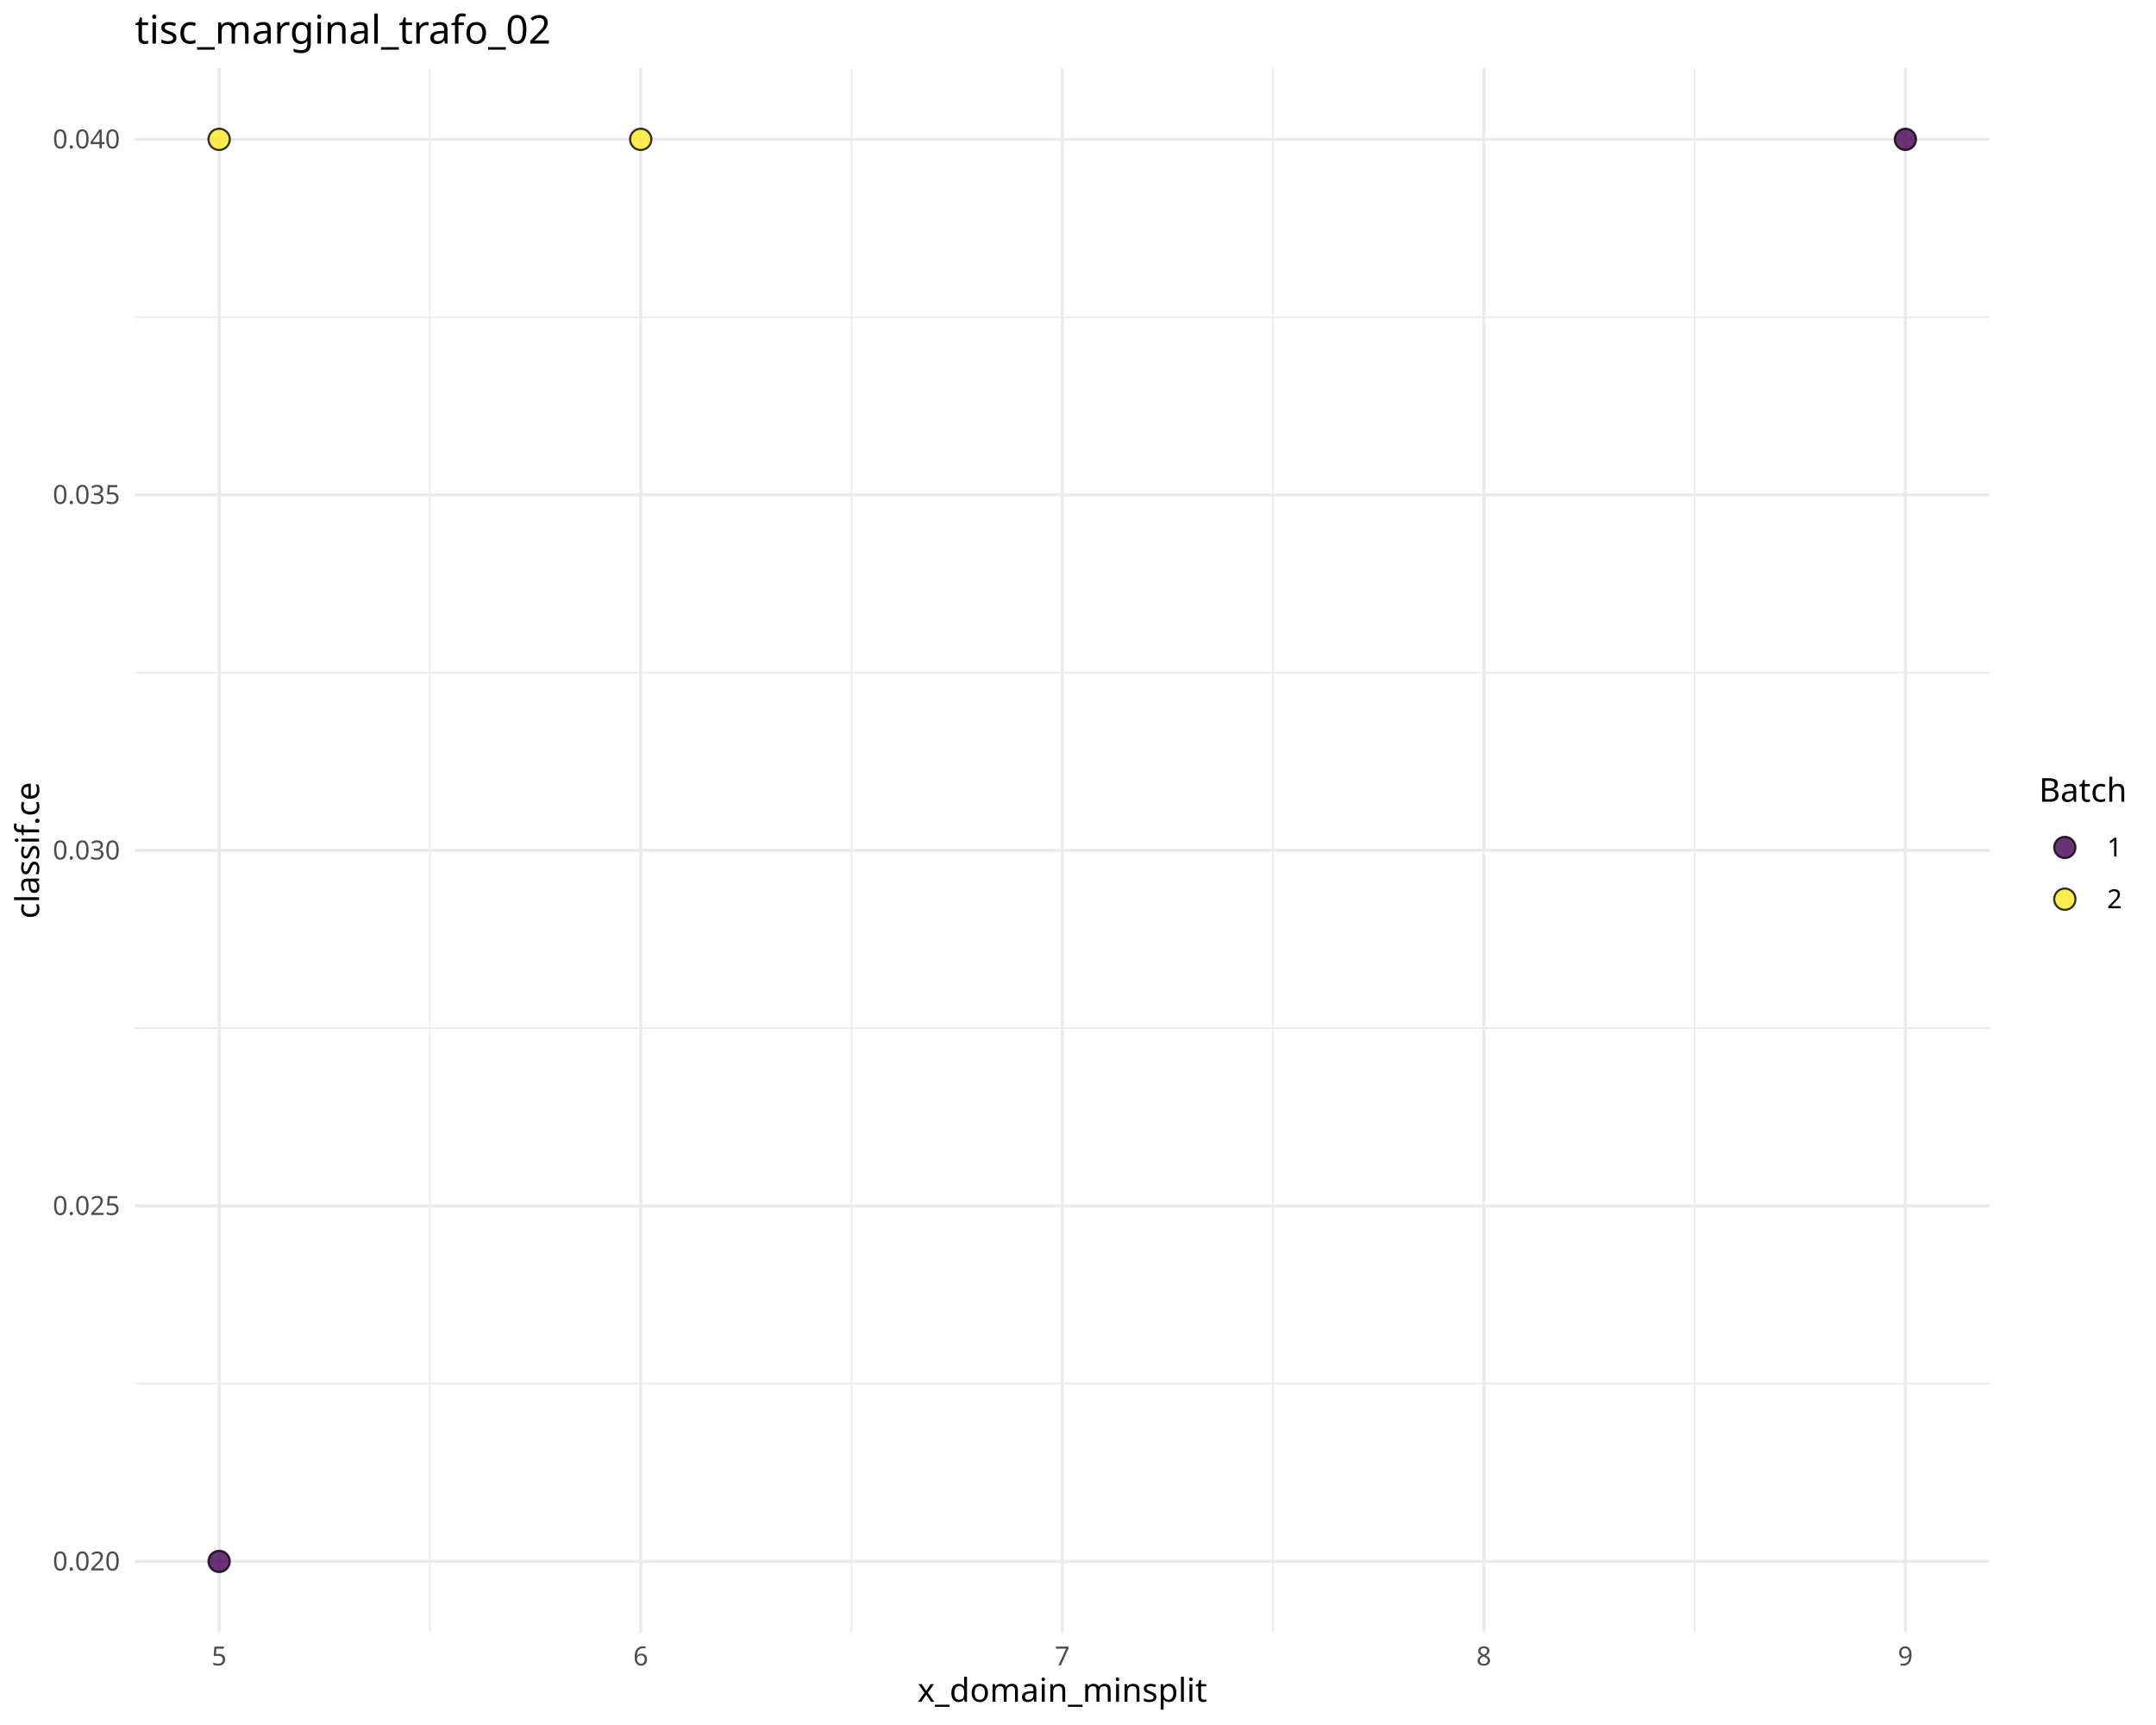
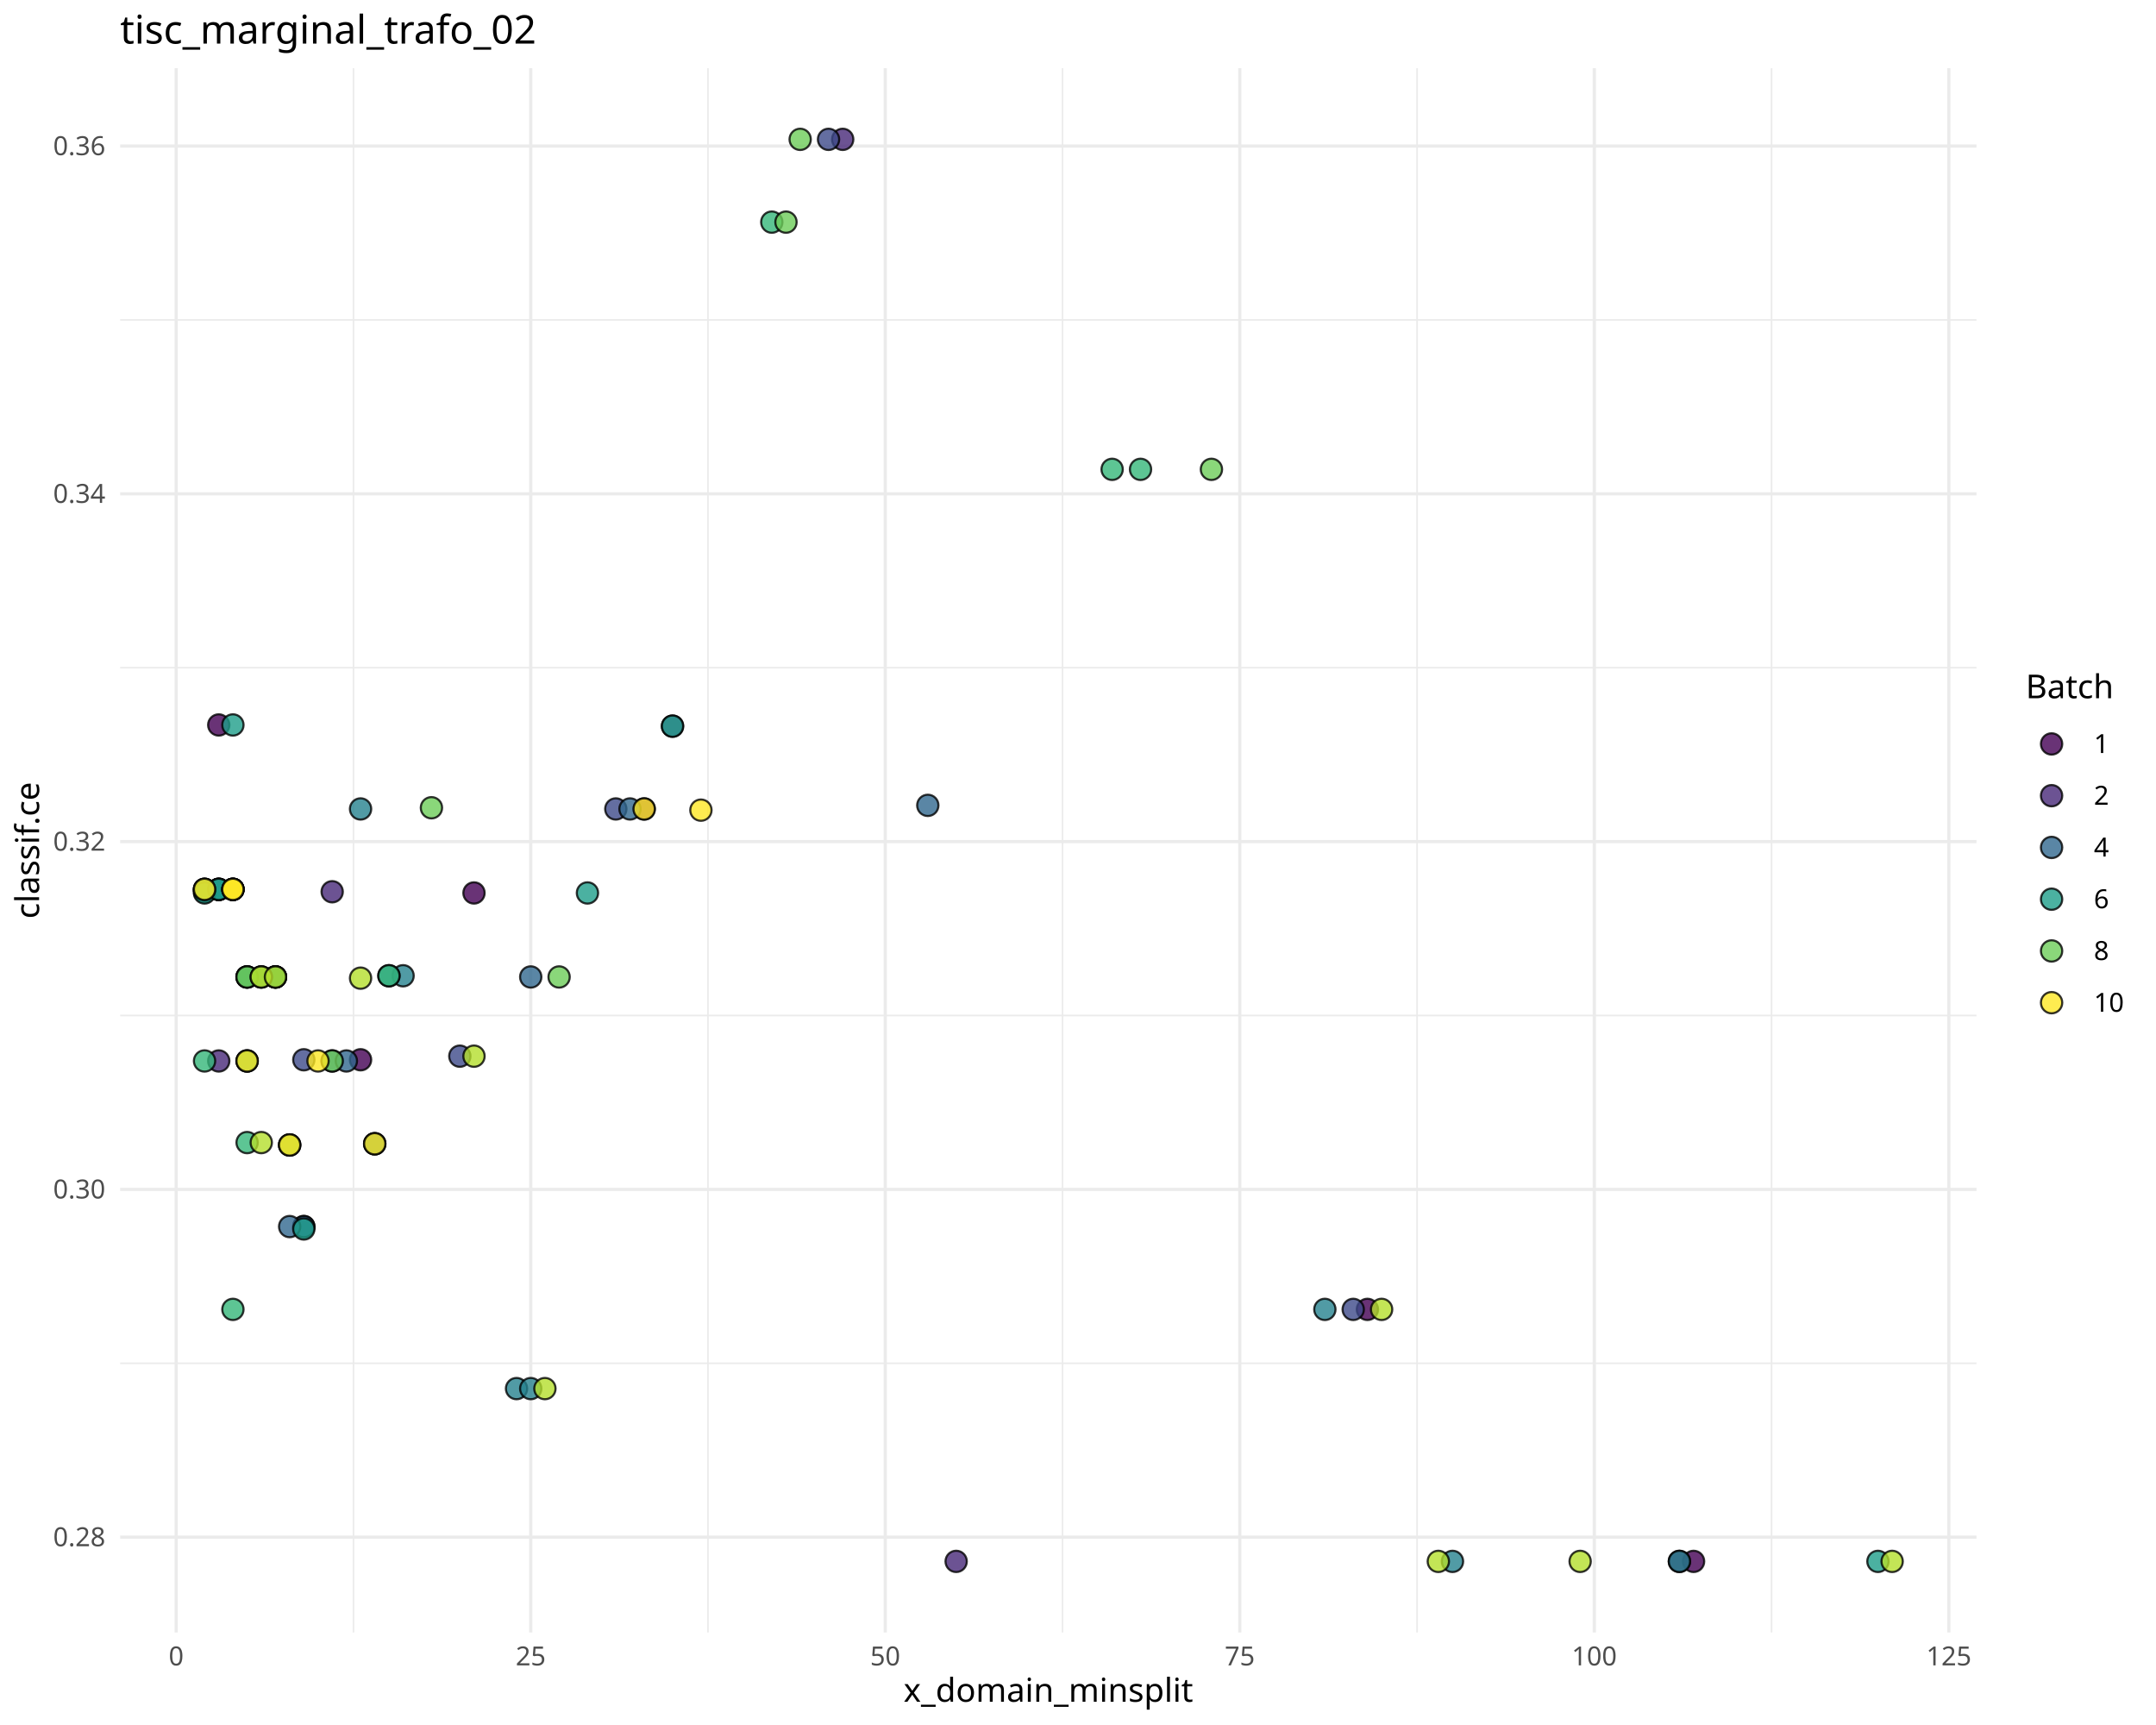
<svg xmlns="http://www.w3.org/2000/svg" class="svglite" data-engine-version="2.0" width="720.00pt" height="576.00pt" viewBox="0 0 720.00 576.00">
  <defs>
    <style type="text/css">
    .svglite line, .svglite polyline, .svglite polygon, .svglite path, .svglite rect, .svglite circle {
      fill: none;
      stroke: #000000;
      stroke-linecap: round;
      stroke-linejoin: round;
      stroke-miterlimit: 10.00;
    }
  </style>
  </defs>
  <rect width="100%" height="100%" style="stroke: none; fill: #FFFFFF;" />
  <defs>
    <clipPath id="cpMC4wMHw3MjAuMDB8MC4wMHw1NzYuMDA=">
      <rect x="0.00" y="0.00" width="720.00" height="576.00" />
    </clipPath>
  </defs>
  <g clip-path="url(#cpMC4wMHw3MjAuMDB8MC4wMHw1NzYuMDA=)">
</g>
  <defs>
-     <clipPath id="cpNDUuMDN8NjY0LjQ3fDIyLjc4fDU0NS4xMQ==">
-       <rect x="45.03" y="22.78" width="619.44" height="522.33" />
+     <clipPath id="cpNDAuMTN8NjYwLjA1fDIyLjc4fDU0NS4xMQ==">
+       <rect x="40.13" y="22.78" width="619.92" height="522.33" />
    </clipPath>
  </defs>
-   <g clip-path="url(#cpNDUuMDN8NjY0LjQ3fDIyLjc4fDU0NS4xMQ==)">
-     <polyline points="45.03,462.01 664.47,462.01 " style="stroke-width: 0.53; stroke: #EBEBEB; stroke-linecap: butt;" />
-     <polyline points="45.03,343.30 664.47,343.30 " style="stroke-width: 0.53; stroke: #EBEBEB; stroke-linecap: butt;" />
-     <polyline points="45.03,224.59 664.47,224.59 " style="stroke-width: 0.53; stroke: #EBEBEB; stroke-linecap: butt;" />
-     <polyline points="45.03,105.88 664.47,105.88 " style="stroke-width: 0.53; stroke: #EBEBEB; stroke-linecap: butt;" />
-     <polyline points="143.57,545.11 143.57,22.78 " style="stroke-width: 0.53; stroke: #EBEBEB; stroke-linecap: butt;" />
-     <polyline points="284.36,545.11 284.36,22.78 " style="stroke-width: 0.53; stroke: #EBEBEB; stroke-linecap: butt;" />
-     <polyline points="425.14,545.11 425.14,22.78 " style="stroke-width: 0.53; stroke: #EBEBEB; stroke-linecap: butt;" />
-     <polyline points="565.92,545.11 565.92,22.78 " style="stroke-width: 0.53; stroke: #EBEBEB; stroke-linecap: butt;" />
-     <polyline points="45.03,521.37 664.47,521.37 " style="stroke-width: 1.07; stroke: #EBEBEB; stroke-linecap: butt;" />
-     <polyline points="45.03,402.66 664.47,402.66 " style="stroke-width: 1.07; stroke: #EBEBEB; stroke-linecap: butt;" />
-     <polyline points="45.03,283.95 664.47,283.95 " style="stroke-width: 1.07; stroke: #EBEBEB; stroke-linecap: butt;" />
-     <polyline points="45.03,165.24 664.47,165.24 " style="stroke-width: 1.07; stroke: #EBEBEB; stroke-linecap: butt;" />
-     <polyline points="45.03,46.53 664.47,46.53 " style="stroke-width: 1.07; stroke: #EBEBEB; stroke-linecap: butt;" />
-     <polyline points="73.18,545.11 73.18,22.78 " style="stroke-width: 1.07; stroke: #EBEBEB; stroke-linecap: butt;" />
-     <polyline points="213.97,545.11 213.97,22.78 " style="stroke-width: 1.07; stroke: #EBEBEB; stroke-linecap: butt;" />
-     <polyline points="354.75,545.11 354.75,22.78 " style="stroke-width: 1.07; stroke: #EBEBEB; stroke-linecap: butt;" />
-     <polyline points="495.53,545.11 495.53,22.78 " style="stroke-width: 1.07; stroke: #EBEBEB; stroke-linecap: butt;" />
-     <polyline points="636.31,545.11 636.31,22.78 " style="stroke-width: 1.07; stroke: #EBEBEB; stroke-linecap: butt;" />
-     <circle cx="73.18" cy="521.37" r="3.56" style="stroke-width: 0.71; stroke: #000000; stroke-opacity: 0.80; fill: #440154; fill-opacity: 0.80;" />
-     <circle cx="636.31" cy="46.53" r="3.56" style="stroke-width: 0.71; stroke: #000000; stroke-opacity: 0.80; fill: #440154; fill-opacity: 0.80;" />
-     <circle cx="213.97" cy="46.53" r="3.56" style="stroke-width: 0.71; stroke: #000000; stroke-opacity: 0.80; fill: #FDE725; fill-opacity: 0.80;" />
-     <circle cx="73.18" cy="46.53" r="3.56" style="stroke-width: 0.71; stroke: #000000; stroke-opacity: 0.80; fill: #FDE725; fill-opacity: 0.80;" />
+   <g clip-path="url(#cpNDAuMTN8NjYwLjA1fDIyLjc4fDU0NS4xMQ==)">
+     <polyline points="40.13,455.21 660.05,455.21 " style="stroke-width: 0.53; stroke: #EBEBEB; stroke-linecap: butt;" />
+     <polyline points="40.13,339.09 660.05,339.09 " style="stroke-width: 0.53; stroke: #EBEBEB; stroke-linecap: butt;" />
+     <polyline points="40.13,222.96 660.05,222.96 " style="stroke-width: 0.53; stroke: #EBEBEB; stroke-linecap: butt;" />
+     <polyline points="40.13,106.83 660.05,106.83 " style="stroke-width: 0.53; stroke: #EBEBEB; stroke-linecap: butt;" />
+     <polyline points="118.04,545.11 118.04,22.78 " style="stroke-width: 0.53; stroke: #EBEBEB; stroke-linecap: butt;" />
+     <polyline points="236.43,545.11 236.43,22.78 " style="stroke-width: 0.53; stroke: #EBEBEB; stroke-linecap: butt;" />
+     <polyline points="354.83,545.11 354.83,22.78 " style="stroke-width: 0.53; stroke: #EBEBEB; stroke-linecap: butt;" />
+     <polyline points="473.23,545.11 473.23,22.78 " style="stroke-width: 0.53; stroke: #EBEBEB; stroke-linecap: butt;" />
+     <polyline points="591.62,545.11 591.62,22.78 " style="stroke-width: 0.53; stroke: #EBEBEB; stroke-linecap: butt;" />
+     <polyline points="40.13,513.28 660.05,513.28 " style="stroke-width: 1.07; stroke: #EBEBEB; stroke-linecap: butt;" />
+     <polyline points="40.13,397.15 660.05,397.15 " style="stroke-width: 1.07; stroke: #EBEBEB; stroke-linecap: butt;" />
+     <polyline points="40.13,281.02 660.05,281.02 " style="stroke-width: 1.07; stroke: #EBEBEB; stroke-linecap: butt;" />
+     <polyline points="40.13,164.90 660.05,164.90 " style="stroke-width: 1.07; stroke: #EBEBEB; stroke-linecap: butt;" />
+     <polyline points="40.13,48.77 660.05,48.77 " style="stroke-width: 1.07; stroke: #EBEBEB; stroke-linecap: butt;" />
+     <polyline points="58.84,545.11 58.84,22.78 " style="stroke-width: 1.07; stroke: #EBEBEB; stroke-linecap: butt;" />
+     <polyline points="177.24,545.11 177.24,22.78 " style="stroke-width: 1.07; stroke: #EBEBEB; stroke-linecap: butt;" />
+     <polyline points="295.63,545.11 295.63,22.78 " style="stroke-width: 1.07; stroke: #EBEBEB; stroke-linecap: butt;" />
+     <polyline points="414.03,545.11 414.03,22.78 " style="stroke-width: 1.07; stroke: #EBEBEB; stroke-linecap: butt;" />
+     <polyline points="532.42,545.11 532.42,22.78 " style="stroke-width: 1.07; stroke: #EBEBEB; stroke-linecap: butt;" />
+     <polyline points="650.82,545.11 650.82,22.78 " style="stroke-width: 1.07; stroke: #EBEBEB; stroke-linecap: butt;" />
+     <circle cx="565.57" cy="521.37" r="3.56" style="stroke-width: 0.71; stroke: #000000; stroke-opacity: 0.80; fill: #440154; fill-opacity: 0.80;" />
+     <circle cx="120.41" cy="353.87" r="3.56" style="stroke-width: 0.71; stroke: #000000; stroke-opacity: 0.80; fill: #440154; fill-opacity: 0.80;" />
+     <circle cx="215.12" cy="270.12" r="3.56" style="stroke-width: 0.71; stroke: #000000; stroke-opacity: 0.80; fill: #440154; fill-opacity: 0.80;" />
+     <circle cx="158.29" cy="298.17" r="3.56" style="stroke-width: 0.71; stroke: #000000; stroke-opacity: 0.80; fill: #440154; fill-opacity: 0.80;" />
+     <circle cx="73.05" cy="242.07" r="3.56" style="stroke-width: 0.71; stroke: #000000; stroke-opacity: 0.80; fill: #440154; fill-opacity: 0.80;" />
+     <circle cx="456.65" cy="437.22" r="3.56" style="stroke-width: 0.71; stroke: #000000; stroke-opacity: 0.80; fill: #440154; fill-opacity: 0.80;" />
+     <circle cx="82.52" cy="326.22" r="3.56" style="stroke-width: 0.71; stroke: #000000; stroke-opacity: 0.80; fill: #440154; fill-opacity: 0.80;" />
+     <circle cx="68.31" cy="297.77" r="3.56" style="stroke-width: 0.71; stroke: #000000; stroke-opacity: 0.80; fill: #440154; fill-opacity: 0.80;" />
+     <circle cx="91.99" cy="326.22" r="3.56" style="stroke-width: 0.71; stroke: #000000; stroke-opacity: 0.80; fill: #440154; fill-opacity: 0.80;" />
+     <circle cx="560.84" cy="521.37" r="3.56" style="stroke-width: 0.71; stroke: #000000; stroke-opacity: 0.80; fill: #440154; fill-opacity: 0.80;" />
+     <circle cx="224.59" cy="242.47" r="3.56" style="stroke-width: 0.71; stroke: #000000; stroke-opacity: 0.80; fill: #482878; fill-opacity: 0.80;" />
+     <circle cx="319.31" cy="521.37" r="3.56" style="stroke-width: 0.71; stroke: #000000; stroke-opacity: 0.80; fill: #482878; fill-opacity: 0.80;" />
+     <circle cx="68.31" cy="296.97" r="3.56" style="stroke-width: 0.71; stroke: #000000; stroke-opacity: 0.80; fill: #482878; fill-opacity: 0.80;" />
+     <circle cx="125.14" cy="381.92" r="3.56" style="stroke-width: 0.71; stroke: #000000; stroke-opacity: 0.80; fill: #482878; fill-opacity: 0.80;" />
+     <circle cx="281.42" cy="46.53" r="3.56" style="stroke-width: 0.71; stroke: #000000; stroke-opacity: 0.80; fill: #482878; fill-opacity: 0.80;" />
+     <circle cx="77.78" cy="296.97" r="3.56" style="stroke-width: 0.71; stroke: #000000; stroke-opacity: 0.80; fill: #482878; fill-opacity: 0.80;" />
+     <circle cx="91.99" cy="326.22" r="3.56" style="stroke-width: 0.71; stroke: #000000; stroke-opacity: 0.80; fill: #482878; fill-opacity: 0.80;" />
+     <circle cx="82.52" cy="326.22" r="3.56" style="stroke-width: 0.71; stroke: #000000; stroke-opacity: 0.80; fill: #482878; fill-opacity: 0.80;" />
+     <circle cx="73.05" cy="354.27" r="3.56" style="stroke-width: 0.71; stroke: #000000; stroke-opacity: 0.80; fill: #482878; fill-opacity: 0.80;" />
+     <circle cx="110.93" cy="297.77" r="3.56" style="stroke-width: 0.71; stroke: #000000; stroke-opacity: 0.80; fill: #482878; fill-opacity: 0.80;" />
+     <circle cx="153.56" cy="352.67" r="3.56" style="stroke-width: 0.71; stroke: #000000; stroke-opacity: 0.80; fill: #3E4A89; fill-opacity: 0.80;" />
+     <circle cx="77.78" cy="296.97" r="3.56" style="stroke-width: 0.71; stroke: #000000; stroke-opacity: 0.80; fill: #3E4A89; fill-opacity: 0.80;" />
+     <circle cx="73.05" cy="296.97" r="3.56" style="stroke-width: 0.71; stroke: #000000; stroke-opacity: 0.80; fill: #3E4A89; fill-opacity: 0.80;" />
+     <circle cx="276.69" cy="46.53" r="3.56" style="stroke-width: 0.71; stroke: #000000; stroke-opacity: 0.80; fill: #3E4A89; fill-opacity: 0.80;" />
+     <circle cx="451.91" cy="437.22" r="3.56" style="stroke-width: 0.71; stroke: #000000; stroke-opacity: 0.80; fill: #3E4A89; fill-opacity: 0.80;" />
+     <circle cx="101.46" cy="353.87" r="3.56" style="stroke-width: 0.71; stroke: #000000; stroke-opacity: 0.80; fill: #3E4A89; fill-opacity: 0.80;" />
+     <circle cx="205.65" cy="270.12" r="3.56" style="stroke-width: 0.71; stroke: #000000; stroke-opacity: 0.80; fill: #3E4A89; fill-opacity: 0.80;" />
+     <circle cx="68.31" cy="296.97" r="3.56" style="stroke-width: 0.71; stroke: #000000; stroke-opacity: 0.80; fill: #3E4A89; fill-opacity: 0.80;" />
+     <circle cx="101.46" cy="409.57" r="3.56" style="stroke-width: 0.71; stroke: #000000; stroke-opacity: 0.80; fill: #3E4A89; fill-opacity: 0.80;" />
+     <circle cx="87.25" cy="326.22" r="3.56" style="stroke-width: 0.71; stroke: #000000; stroke-opacity: 0.80; fill: #3E4A89; fill-opacity: 0.80;" />
+     <circle cx="101.46" cy="409.57" r="3.56" style="stroke-width: 0.71; stroke: #000000; stroke-opacity: 0.80; fill: #31688E; fill-opacity: 0.80;" />
+     <circle cx="177.24" cy="326.22" r="3.56" style="stroke-width: 0.71; stroke: #000000; stroke-opacity: 0.80; fill: #31688E; fill-opacity: 0.80;" />
+     <circle cx="96.73" cy="409.57" r="3.56" style="stroke-width: 0.71; stroke: #000000; stroke-opacity: 0.80; fill: #31688E; fill-opacity: 0.80;" />
+     <circle cx="73.05" cy="296.97" r="3.56" style="stroke-width: 0.71; stroke: #000000; stroke-opacity: 0.80; fill: #31688E; fill-opacity: 0.80;" />
+     <circle cx="82.52" cy="354.27" r="3.56" style="stroke-width: 0.71; stroke: #000000; stroke-opacity: 0.80; fill: #31688E; fill-opacity: 0.80;" />
+     <circle cx="210.39" cy="270.12" r="3.56" style="stroke-width: 0.71; stroke: #000000; stroke-opacity: 0.80; fill: #31688E; fill-opacity: 0.80;" />
+     <circle cx="110.93" cy="354.27" r="3.56" style="stroke-width: 0.71; stroke: #000000; stroke-opacity: 0.80; fill: #31688E; fill-opacity: 0.80;" />
+     <circle cx="309.84" cy="268.92" r="3.56" style="stroke-width: 0.71; stroke: #000000; stroke-opacity: 0.80; fill: #31688E; fill-opacity: 0.80;" />
+     <circle cx="73.05" cy="296.97" r="3.56" style="stroke-width: 0.71; stroke: #000000; stroke-opacity: 0.80; fill: #31688E; fill-opacity: 0.80;" />
+     <circle cx="115.67" cy="354.27" r="3.56" style="stroke-width: 0.71; stroke: #000000; stroke-opacity: 0.80; fill: #31688E; fill-opacity: 0.80;" />
+     <circle cx="120.41" cy="270.12" r="3.56" style="stroke-width: 0.71; stroke: #000000; stroke-opacity: 0.80; fill: #26828E; fill-opacity: 0.80;" />
+     <circle cx="134.61" cy="325.82" r="3.56" style="stroke-width: 0.71; stroke: #000000; stroke-opacity: 0.80; fill: #26828E; fill-opacity: 0.80;" />
+     <circle cx="172.50" cy="463.67" r="3.56" style="stroke-width: 0.71; stroke: #000000; stroke-opacity: 0.80; fill: #26828E; fill-opacity: 0.80;" />
+     <circle cx="96.73" cy="382.32" r="3.56" style="stroke-width: 0.71; stroke: #000000; stroke-opacity: 0.80; fill: #26828E; fill-opacity: 0.80;" />
+     <circle cx="129.88" cy="325.82" r="3.56" style="stroke-width: 0.71; stroke: #000000; stroke-opacity: 0.80; fill: #26828E; fill-opacity: 0.80;" />
+     <circle cx="560.84" cy="521.37" r="3.56" style="stroke-width: 0.71; stroke: #000000; stroke-opacity: 0.80; fill: #26828E; fill-opacity: 0.80;" />
+     <circle cx="125.14" cy="381.92" r="3.56" style="stroke-width: 0.71; stroke: #000000; stroke-opacity: 0.80; fill: #26828E; fill-opacity: 0.80;" />
+     <circle cx="442.44" cy="437.22" r="3.56" style="stroke-width: 0.71; stroke: #000000; stroke-opacity: 0.80; fill: #26828E; fill-opacity: 0.80;" />
+     <circle cx="485.06" cy="521.37" r="3.56" style="stroke-width: 0.71; stroke: #000000; stroke-opacity: 0.80; fill: #26828E; fill-opacity: 0.80;" />
+     <circle cx="177.24" cy="463.67" r="3.56" style="stroke-width: 0.71; stroke: #000000; stroke-opacity: 0.80; fill: #26828E; fill-opacity: 0.80;" />
+     <circle cx="196.18" cy="298.17" r="3.56" style="stroke-width: 0.71; stroke: #000000; stroke-opacity: 0.80; fill: #1F9E89; fill-opacity: 0.80;" />
+     <circle cx="91.99" cy="326.22" r="3.56" style="stroke-width: 0.71; stroke: #000000; stroke-opacity: 0.80; fill: #1F9E89; fill-opacity: 0.80;" />
+     <circle cx="91.99" cy="326.22" r="3.56" style="stroke-width: 0.71; stroke: #000000; stroke-opacity: 0.80; fill: #1F9E89; fill-opacity: 0.80;" />
+     <circle cx="77.78" cy="242.07" r="3.56" style="stroke-width: 0.71; stroke: #000000; stroke-opacity: 0.80; fill: #1F9E89; fill-opacity: 0.80;" />
+     <circle cx="101.46" cy="410.37" r="3.56" style="stroke-width: 0.71; stroke: #000000; stroke-opacity: 0.80; fill: #1F9E89; fill-opacity: 0.80;" />
+     <circle cx="627.14" cy="521.37" r="3.56" style="stroke-width: 0.71; stroke: #000000; stroke-opacity: 0.80; fill: #1F9E89; fill-opacity: 0.80;" />
+     <circle cx="73.05" cy="296.97" r="3.56" style="stroke-width: 0.71; stroke: #000000; stroke-opacity: 0.80; fill: #1F9E89; fill-opacity: 0.80;" />
+     <circle cx="68.31" cy="298.17" r="3.56" style="stroke-width: 0.71; stroke: #000000; stroke-opacity: 0.80; fill: #1F9E89; fill-opacity: 0.80;" />
+     <circle cx="73.05" cy="296.97" r="3.56" style="stroke-width: 0.71; stroke: #000000; stroke-opacity: 0.80; fill: #1F9E89; fill-opacity: 0.80;" />
+     <circle cx="224.59" cy="242.47" r="3.56" style="stroke-width: 0.71; stroke: #000000; stroke-opacity: 0.80; fill: #1F9E89; fill-opacity: 0.80;" />
+     <circle cx="68.31" cy="296.97" r="3.56" style="stroke-width: 0.71; stroke: #000000; stroke-opacity: 0.80; fill: #35B779; fill-opacity: 0.80;" />
+     <circle cx="77.78" cy="437.22" r="3.56" style="stroke-width: 0.71; stroke: #000000; stroke-opacity: 0.80; fill: #35B779; fill-opacity: 0.80;" />
+     <circle cx="371.40" cy="156.72" r="3.56" style="stroke-width: 0.71; stroke: #000000; stroke-opacity: 0.80; fill: #35B779; fill-opacity: 0.80;" />
+     <circle cx="82.52" cy="326.22" r="3.56" style="stroke-width: 0.71; stroke: #000000; stroke-opacity: 0.80; fill: #35B779; fill-opacity: 0.80;" />
+     <circle cx="82.52" cy="381.52" r="3.56" style="stroke-width: 0.71; stroke: #000000; stroke-opacity: 0.80; fill: #35B779; fill-opacity: 0.80;" />
+     <circle cx="68.31" cy="354.27" r="3.56" style="stroke-width: 0.71; stroke: #000000; stroke-opacity: 0.80; fill: #35B779; fill-opacity: 0.80;" />
+     <circle cx="82.52" cy="354.27" r="3.56" style="stroke-width: 0.71; stroke: #000000; stroke-opacity: 0.80; fill: #35B779; fill-opacity: 0.80;" />
+     <circle cx="257.74" cy="74.17" r="3.56" style="stroke-width: 0.71; stroke: #000000; stroke-opacity: 0.80; fill: #35B779; fill-opacity: 0.80;" />
+     <circle cx="380.88" cy="156.72" r="3.56" style="stroke-width: 0.71; stroke: #000000; stroke-opacity: 0.80; fill: #35B779; fill-opacity: 0.80;" />
+     <circle cx="129.88" cy="325.82" r="3.56" style="stroke-width: 0.71; stroke: #000000; stroke-opacity: 0.80; fill: #35B779; fill-opacity: 0.80;" />
+     <circle cx="96.73" cy="382.32" r="3.56" style="stroke-width: 0.71; stroke: #000000; stroke-opacity: 0.80; fill: #6DCD59; fill-opacity: 0.80;" />
+     <circle cx="144.08" cy="269.72" r="3.56" style="stroke-width: 0.71; stroke: #000000; stroke-opacity: 0.80; fill: #6DCD59; fill-opacity: 0.80;" />
+     <circle cx="262.48" cy="74.17" r="3.56" style="stroke-width: 0.71; stroke: #000000; stroke-opacity: 0.80; fill: #6DCD59; fill-opacity: 0.80;" />
+     <circle cx="82.52" cy="326.22" r="3.56" style="stroke-width: 0.71; stroke: #000000; stroke-opacity: 0.80; fill: #6DCD59; fill-opacity: 0.80;" />
+     <circle cx="110.93" cy="354.27" r="3.56" style="stroke-width: 0.71; stroke: #000000; stroke-opacity: 0.80; fill: #6DCD59; fill-opacity: 0.80;" />
+     <circle cx="87.25" cy="326.22" r="3.56" style="stroke-width: 0.71; stroke: #000000; stroke-opacity: 0.80; fill: #6DCD59; fill-opacity: 0.80;" />
+     <circle cx="186.71" cy="326.22" r="3.56" style="stroke-width: 0.71; stroke: #000000; stroke-opacity: 0.80; fill: #6DCD59; fill-opacity: 0.80;" />
+     <circle cx="77.78" cy="296.97" r="3.56" style="stroke-width: 0.71; stroke: #000000; stroke-opacity: 0.80; fill: #6DCD59; fill-opacity: 0.80;" />
+     <circle cx="404.56" cy="156.72" r="3.56" style="stroke-width: 0.71; stroke: #000000; stroke-opacity: 0.80; fill: #6DCD59; fill-opacity: 0.80;" />
+     <circle cx="267.22" cy="46.53" r="3.56" style="stroke-width: 0.71; stroke: #000000; stroke-opacity: 0.80; fill: #6DCD59; fill-opacity: 0.80;" />
+     <circle cx="87.25" cy="326.22" r="3.56" style="stroke-width: 0.71; stroke: #000000; stroke-opacity: 0.80; fill: #B4DE2C; fill-opacity: 0.80;" />
+     <circle cx="158.29" cy="352.67" r="3.56" style="stroke-width: 0.71; stroke: #000000; stroke-opacity: 0.80; fill: #B4DE2C; fill-opacity: 0.80;" />
+     <circle cx="480.33" cy="521.37" r="3.56" style="stroke-width: 0.71; stroke: #000000; stroke-opacity: 0.80; fill: #B4DE2C; fill-opacity: 0.80;" />
+     <circle cx="461.39" cy="437.22" r="3.56" style="stroke-width: 0.71; stroke: #000000; stroke-opacity: 0.80; fill: #B4DE2C; fill-opacity: 0.80;" />
+     <circle cx="87.25" cy="381.52" r="3.56" style="stroke-width: 0.71; stroke: #000000; stroke-opacity: 0.80; fill: #B4DE2C; fill-opacity: 0.80;" />
+     <circle cx="91.99" cy="326.22" r="3.56" style="stroke-width: 0.71; stroke: #000000; stroke-opacity: 0.80; fill: #B4DE2C; fill-opacity: 0.80;" />
+     <circle cx="631.88" cy="521.37" r="3.56" style="stroke-width: 0.71; stroke: #000000; stroke-opacity: 0.80; fill: #B4DE2C; fill-opacity: 0.80;" />
+     <circle cx="181.97" cy="463.67" r="3.56" style="stroke-width: 0.71; stroke: #000000; stroke-opacity: 0.80; fill: #B4DE2C; fill-opacity: 0.80;" />
+     <circle cx="527.69" cy="521.37" r="3.56" style="stroke-width: 0.71; stroke: #000000; stroke-opacity: 0.80; fill: #B4DE2C; fill-opacity: 0.80;" />
+     <circle cx="120.41" cy="326.62" r="3.56" style="stroke-width: 0.71; stroke: #000000; stroke-opacity: 0.80; fill: #B4DE2C; fill-opacity: 0.80;" />
+     <circle cx="77.78" cy="296.97" r="3.56" style="stroke-width: 0.71; stroke: #000000; stroke-opacity: 0.80; fill: #FDE725; fill-opacity: 0.80;" />
+     <circle cx="77.78" cy="296.97" r="3.56" style="stroke-width: 0.71; stroke: #000000; stroke-opacity: 0.80; fill: #FDE725; fill-opacity: 0.80;" />
+     <circle cx="125.14" cy="381.92" r="3.56" style="stroke-width: 0.71; stroke: #000000; stroke-opacity: 0.80; fill: #FDE725; fill-opacity: 0.80;" />
+     <circle cx="82.52" cy="354.27" r="3.56" style="stroke-width: 0.71; stroke: #000000; stroke-opacity: 0.80; fill: #FDE725; fill-opacity: 0.80;" />
+     <circle cx="77.78" cy="296.97" r="3.56" style="stroke-width: 0.71; stroke: #000000; stroke-opacity: 0.80; fill: #FDE725; fill-opacity: 0.80;" />
+     <circle cx="215.12" cy="270.12" r="3.56" style="stroke-width: 0.71; stroke: #000000; stroke-opacity: 0.80; fill: #FDE725; fill-opacity: 0.80;" />
+     <circle cx="68.31" cy="296.97" r="3.56" style="stroke-width: 0.71; stroke: #000000; stroke-opacity: 0.80; fill: #FDE725; fill-opacity: 0.80;" />
+     <circle cx="234.07" cy="270.52" r="3.56" style="stroke-width: 0.71; stroke: #000000; stroke-opacity: 0.80; fill: #FDE725; fill-opacity: 0.80;" />
+     <circle cx="96.73" cy="382.32" r="3.56" style="stroke-width: 0.71; stroke: #000000; stroke-opacity: 0.80; fill: #FDE725; fill-opacity: 0.80;" />
+     <circle cx="106.20" cy="354.27" r="3.56" style="stroke-width: 0.71; stroke: #000000; stroke-opacity: 0.80; fill: #FDE725; fill-opacity: 0.80;" />
  </g>
  <g clip-path="url(#cpMC4wMHw3MjAuMDB8MC4wMHw1NzYuMDA=)">
-     <text x="40.10" y="524.40" text-anchor="end" style="font-size: 8.80px; fill: #4D4D4D; font-family: sans;" textLength="22.02px" lengthAdjust="spacingAndGlyphs">0.020</text>
-     <text x="40.10" y="405.69" text-anchor="end" style="font-size: 8.80px; fill: #4D4D4D; font-family: sans;" textLength="22.02px" lengthAdjust="spacingAndGlyphs">0.025</text>
-     <text x="40.10" y="286.98" text-anchor="end" style="font-size: 8.80px; fill: #4D4D4D; font-family: sans;" textLength="22.02px" lengthAdjust="spacingAndGlyphs">0.030</text>
-     <text x="40.10" y="168.26" text-anchor="end" style="font-size: 8.80px; fill: #4D4D4D; font-family: sans;" textLength="22.02px" lengthAdjust="spacingAndGlyphs">0.035</text>
-     <text x="40.10" y="49.55" text-anchor="end" style="font-size: 8.80px; fill: #4D4D4D; font-family: sans;" textLength="22.02px" lengthAdjust="spacingAndGlyphs">0.040</text>
-     <text x="73.18" y="556.10" text-anchor="middle" style="font-size: 8.80px; fill: #4D4D4D; font-family: sans;" textLength="4.89px" lengthAdjust="spacingAndGlyphs">5</text>
-     <text x="213.97" y="556.10" text-anchor="middle" style="font-size: 8.80px; fill: #4D4D4D; font-family: sans;" textLength="4.89px" lengthAdjust="spacingAndGlyphs">6</text>
-     <text x="354.75" y="556.10" text-anchor="middle" style="font-size: 8.80px; fill: #4D4D4D; font-family: sans;" textLength="4.89px" lengthAdjust="spacingAndGlyphs">7</text>
-     <text x="495.53" y="556.10" text-anchor="middle" style="font-size: 8.80px; fill: #4D4D4D; font-family: sans;" textLength="4.89px" lengthAdjust="spacingAndGlyphs">8</text>
-     <text x="636.31" y="556.10" text-anchor="middle" style="font-size: 8.80px; fill: #4D4D4D; font-family: sans;" textLength="4.89px" lengthAdjust="spacingAndGlyphs">9</text>
-     <text x="354.75" y="568.24" text-anchor="middle" style="font-size: 11.00px; font-family: sans;" textLength="91.11px" lengthAdjust="spacingAndGlyphs">x_domain_minsplit</text>
+     <text x="35.20" y="516.30" text-anchor="end" style="font-size: 8.80px; fill: #4D4D4D; font-family: sans;" textLength="17.13px" lengthAdjust="spacingAndGlyphs">0.28</text>
+     <text x="35.20" y="400.18" text-anchor="end" style="font-size: 8.80px; fill: #4D4D4D; font-family: sans;" textLength="17.13px" lengthAdjust="spacingAndGlyphs">0.30</text>
+     <text x="35.20" y="284.05" text-anchor="end" style="font-size: 8.80px; fill: #4D4D4D; font-family: sans;" textLength="17.13px" lengthAdjust="spacingAndGlyphs">0.32</text>
+     <text x="35.20" y="167.92" text-anchor="end" style="font-size: 8.80px; fill: #4D4D4D; font-family: sans;" textLength="17.13px" lengthAdjust="spacingAndGlyphs">0.34</text>
+     <text x="35.20" y="51.80" text-anchor="end" style="font-size: 8.80px; fill: #4D4D4D; font-family: sans;" textLength="17.13px" lengthAdjust="spacingAndGlyphs">0.36</text>
+     <text x="58.84" y="556.10" text-anchor="middle" style="font-size: 8.80px; fill: #4D4D4D; font-family: sans;" textLength="4.89px" lengthAdjust="spacingAndGlyphs">0</text>
+     <text x="177.24" y="556.10" text-anchor="middle" style="font-size: 8.80px; fill: #4D4D4D; font-family: sans;" textLength="9.79px" lengthAdjust="spacingAndGlyphs">25</text>
+     <text x="295.63" y="556.10" text-anchor="middle" style="font-size: 8.80px; fill: #4D4D4D; font-family: sans;" textLength="9.79px" lengthAdjust="spacingAndGlyphs">50</text>
+     <text x="414.03" y="556.10" text-anchor="middle" style="font-size: 8.80px; fill: #4D4D4D; font-family: sans;" textLength="9.79px" lengthAdjust="spacingAndGlyphs">75</text>
+     <text x="532.42" y="556.10" text-anchor="middle" style="font-size: 8.80px; fill: #4D4D4D; font-family: sans;" textLength="14.68px" lengthAdjust="spacingAndGlyphs">100</text>
+     <text x="650.82" y="556.10" text-anchor="middle" style="font-size: 8.80px; fill: #4D4D4D; font-family: sans;" textLength="14.68px" lengthAdjust="spacingAndGlyphs">125</text>
+     <text x="350.09" y="568.24" text-anchor="middle" style="font-size: 11.00px; font-family: sans;" textLength="91.11px" lengthAdjust="spacingAndGlyphs">x_domain_minsplit</text>
    <text transform="translate(13.05,283.95) rotate(-90)" text-anchor="middle" style="font-size: 11.00px; font-family: sans;" textLength="45.25px" lengthAdjust="spacingAndGlyphs">classif.ce</text>
-     <text x="680.91" y="267.71" style="font-size: 11.00px; font-family: sans;" textLength="28.14px" lengthAdjust="spacingAndGlyphs">Batch</text>
-     <circle cx="689.55" cy="282.97" r="3.56" style="stroke-width: 0.71; stroke: #000000; stroke-opacity: 0.80; fill: #440154; fill-opacity: 0.80;" />
-     <circle cx="689.55" cy="300.25" r="3.56" style="stroke-width: 0.71; stroke: #000000; stroke-opacity: 0.80; fill: #FDE725; fill-opacity: 0.80;" />
-     <text x="703.66" y="286.00" style="font-size: 8.80px; font-family: sans;" textLength="4.89px" lengthAdjust="spacingAndGlyphs">1</text>
-     <text x="703.66" y="303.28" style="font-size: 8.80px; font-family: sans;" textLength="4.89px" lengthAdjust="spacingAndGlyphs">2</text>
-     <text x="45.03" y="14.56" style="font-size: 13.20px; font-family: sans;" textLength="133.55px" lengthAdjust="spacingAndGlyphs">tisc_marginal_trafo_02</text>
+     <text x="676.49" y="233.15" style="font-size: 11.00px; font-family: sans;" textLength="28.14px" lengthAdjust="spacingAndGlyphs">Batch</text>
+     <circle cx="685.13" cy="248.41" r="3.56" style="stroke-width: 0.71; stroke: #000000; stroke-opacity: 0.80; fill: #440154; fill-opacity: 0.80;" />
+     <circle cx="685.13" cy="265.69" r="3.56" style="stroke-width: 0.71; stroke: #000000; stroke-opacity: 0.80; fill: #482878; fill-opacity: 0.80;" />
+     <circle cx="685.13" cy="282.97" r="3.56" style="stroke-width: 0.71; stroke: #000000; stroke-opacity: 0.80; fill: #31688E; fill-opacity: 0.80;" />
+     <circle cx="685.13" cy="300.25" r="3.56" style="stroke-width: 0.71; stroke: #000000; stroke-opacity: 0.80; fill: #1F9E89; fill-opacity: 0.80;" />
+     <circle cx="685.13" cy="317.53" r="3.56" style="stroke-width: 0.71; stroke: #000000; stroke-opacity: 0.80; fill: #6DCD59; fill-opacity: 0.80;" />
+     <circle cx="685.13" cy="334.81" r="3.56" style="stroke-width: 0.71; stroke: #000000; stroke-opacity: 0.80; fill: #FDE725; fill-opacity: 0.80;" />
+     <text x="699.25" y="251.44" style="font-size: 8.80px; font-family: sans;" textLength="4.89px" lengthAdjust="spacingAndGlyphs">1</text>
+     <text x="699.25" y="268.72" style="font-size: 8.80px; font-family: sans;" textLength="4.89px" lengthAdjust="spacingAndGlyphs">2</text>
+     <text x="699.25" y="286.00" style="font-size: 8.80px; font-family: sans;" textLength="4.89px" lengthAdjust="spacingAndGlyphs">4</text>
+     <text x="699.25" y="303.28" style="font-size: 8.80px; font-family: sans;" textLength="4.89px" lengthAdjust="spacingAndGlyphs">6</text>
+     <text x="699.25" y="320.56" style="font-size: 8.80px; font-family: sans;" textLength="4.89px" lengthAdjust="spacingAndGlyphs">8</text>
+     <text x="699.25" y="337.84" style="font-size: 8.80px; font-family: sans;" textLength="9.79px" lengthAdjust="spacingAndGlyphs">10</text>
+     <text x="40.13" y="14.56" style="font-size: 13.20px; font-family: sans;" textLength="133.55px" lengthAdjust="spacingAndGlyphs">tisc_marginal_trafo_02</text>
  </g>
</svg>
